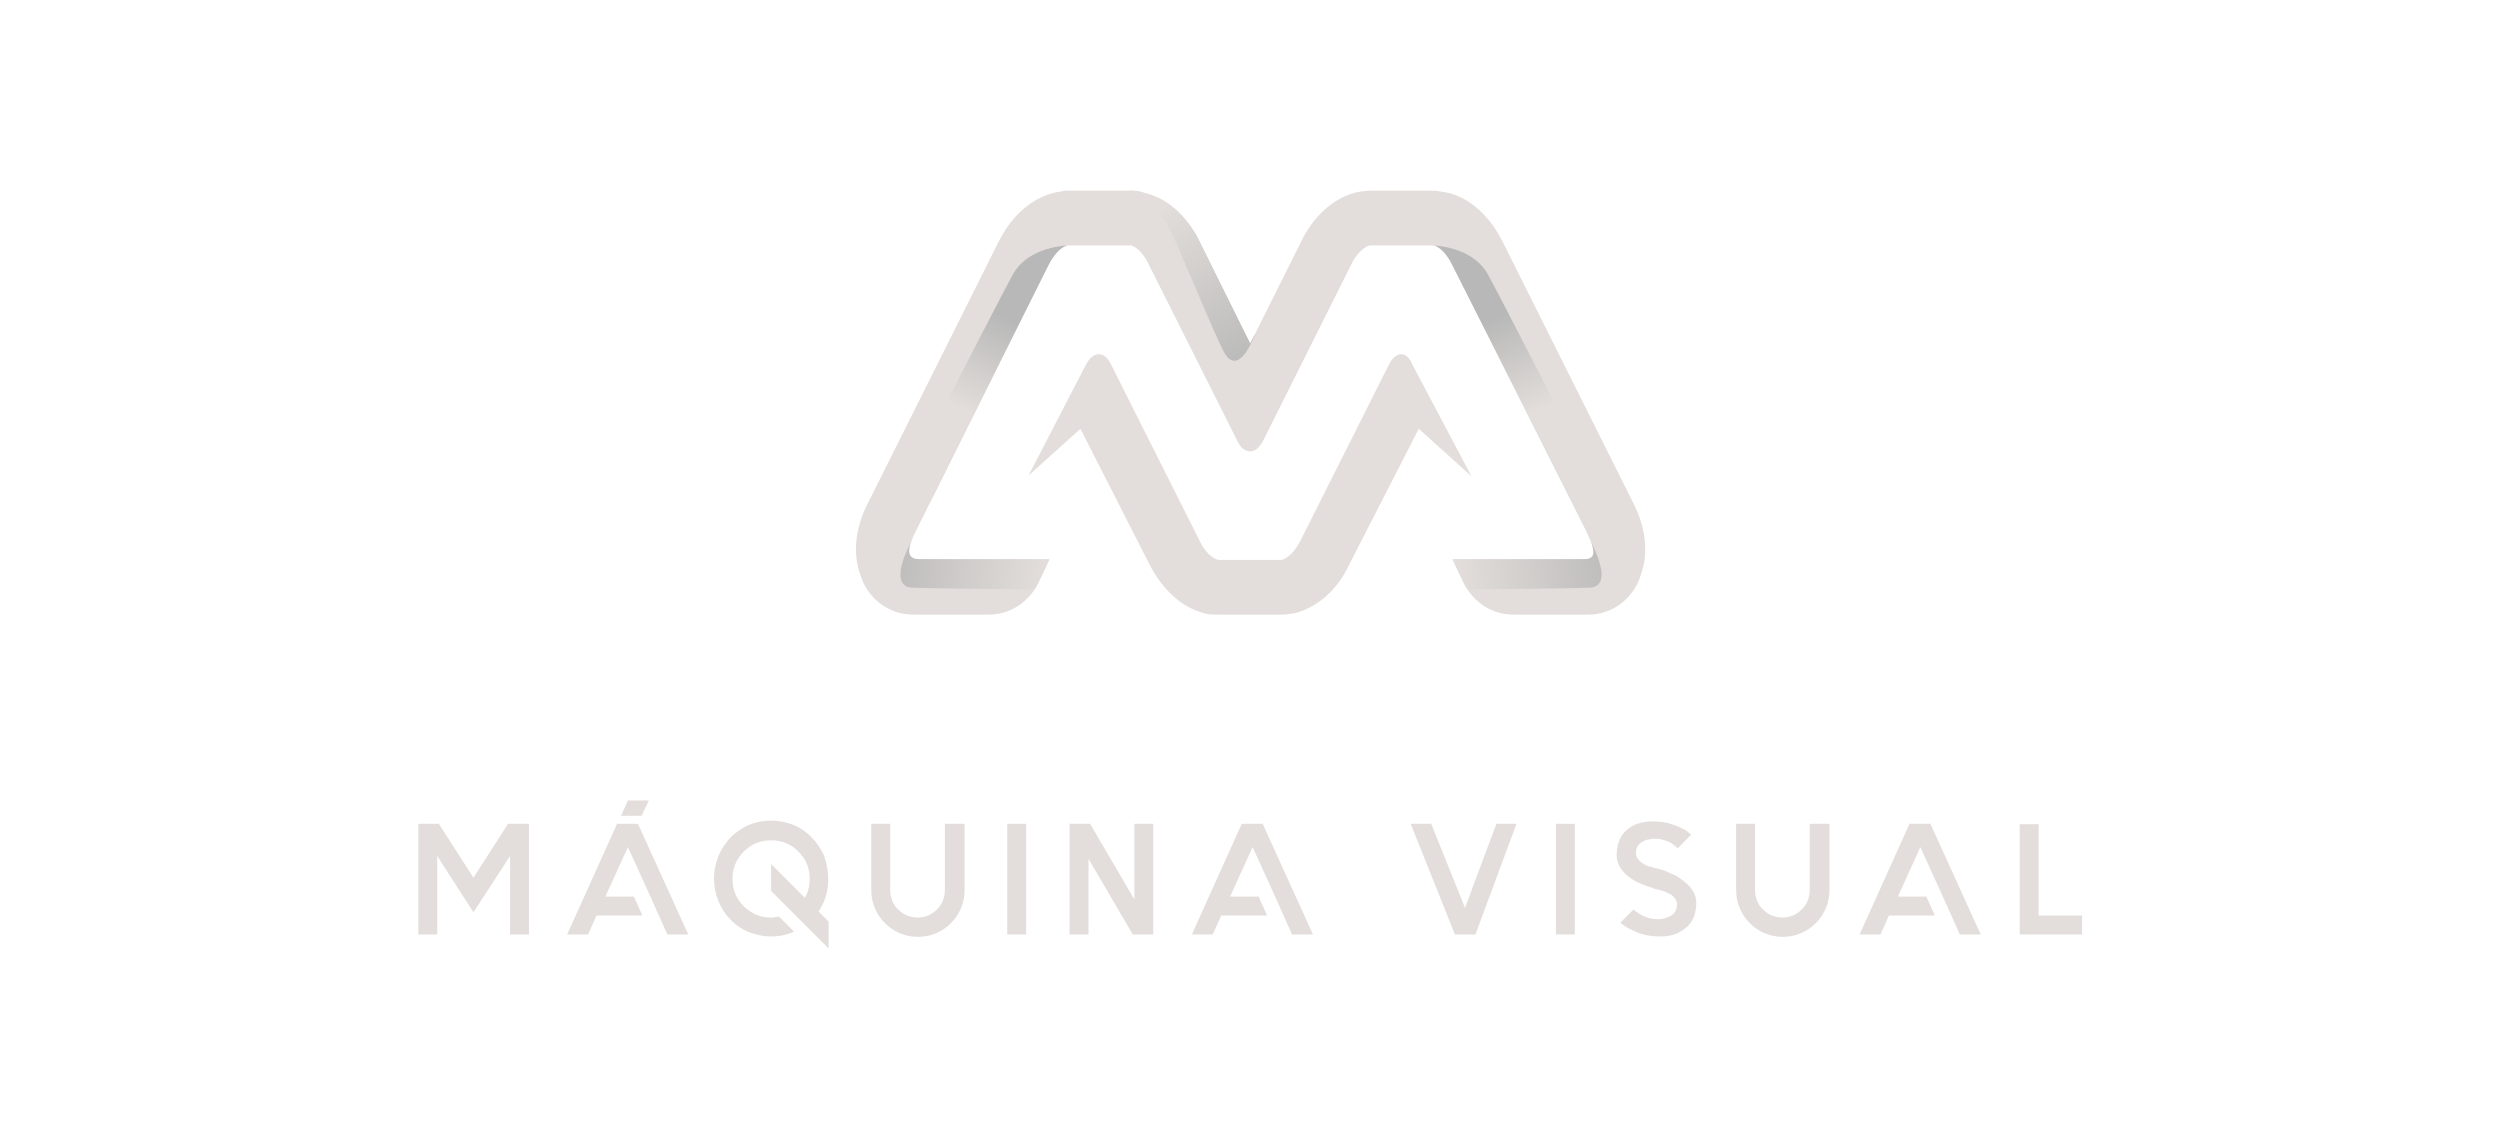
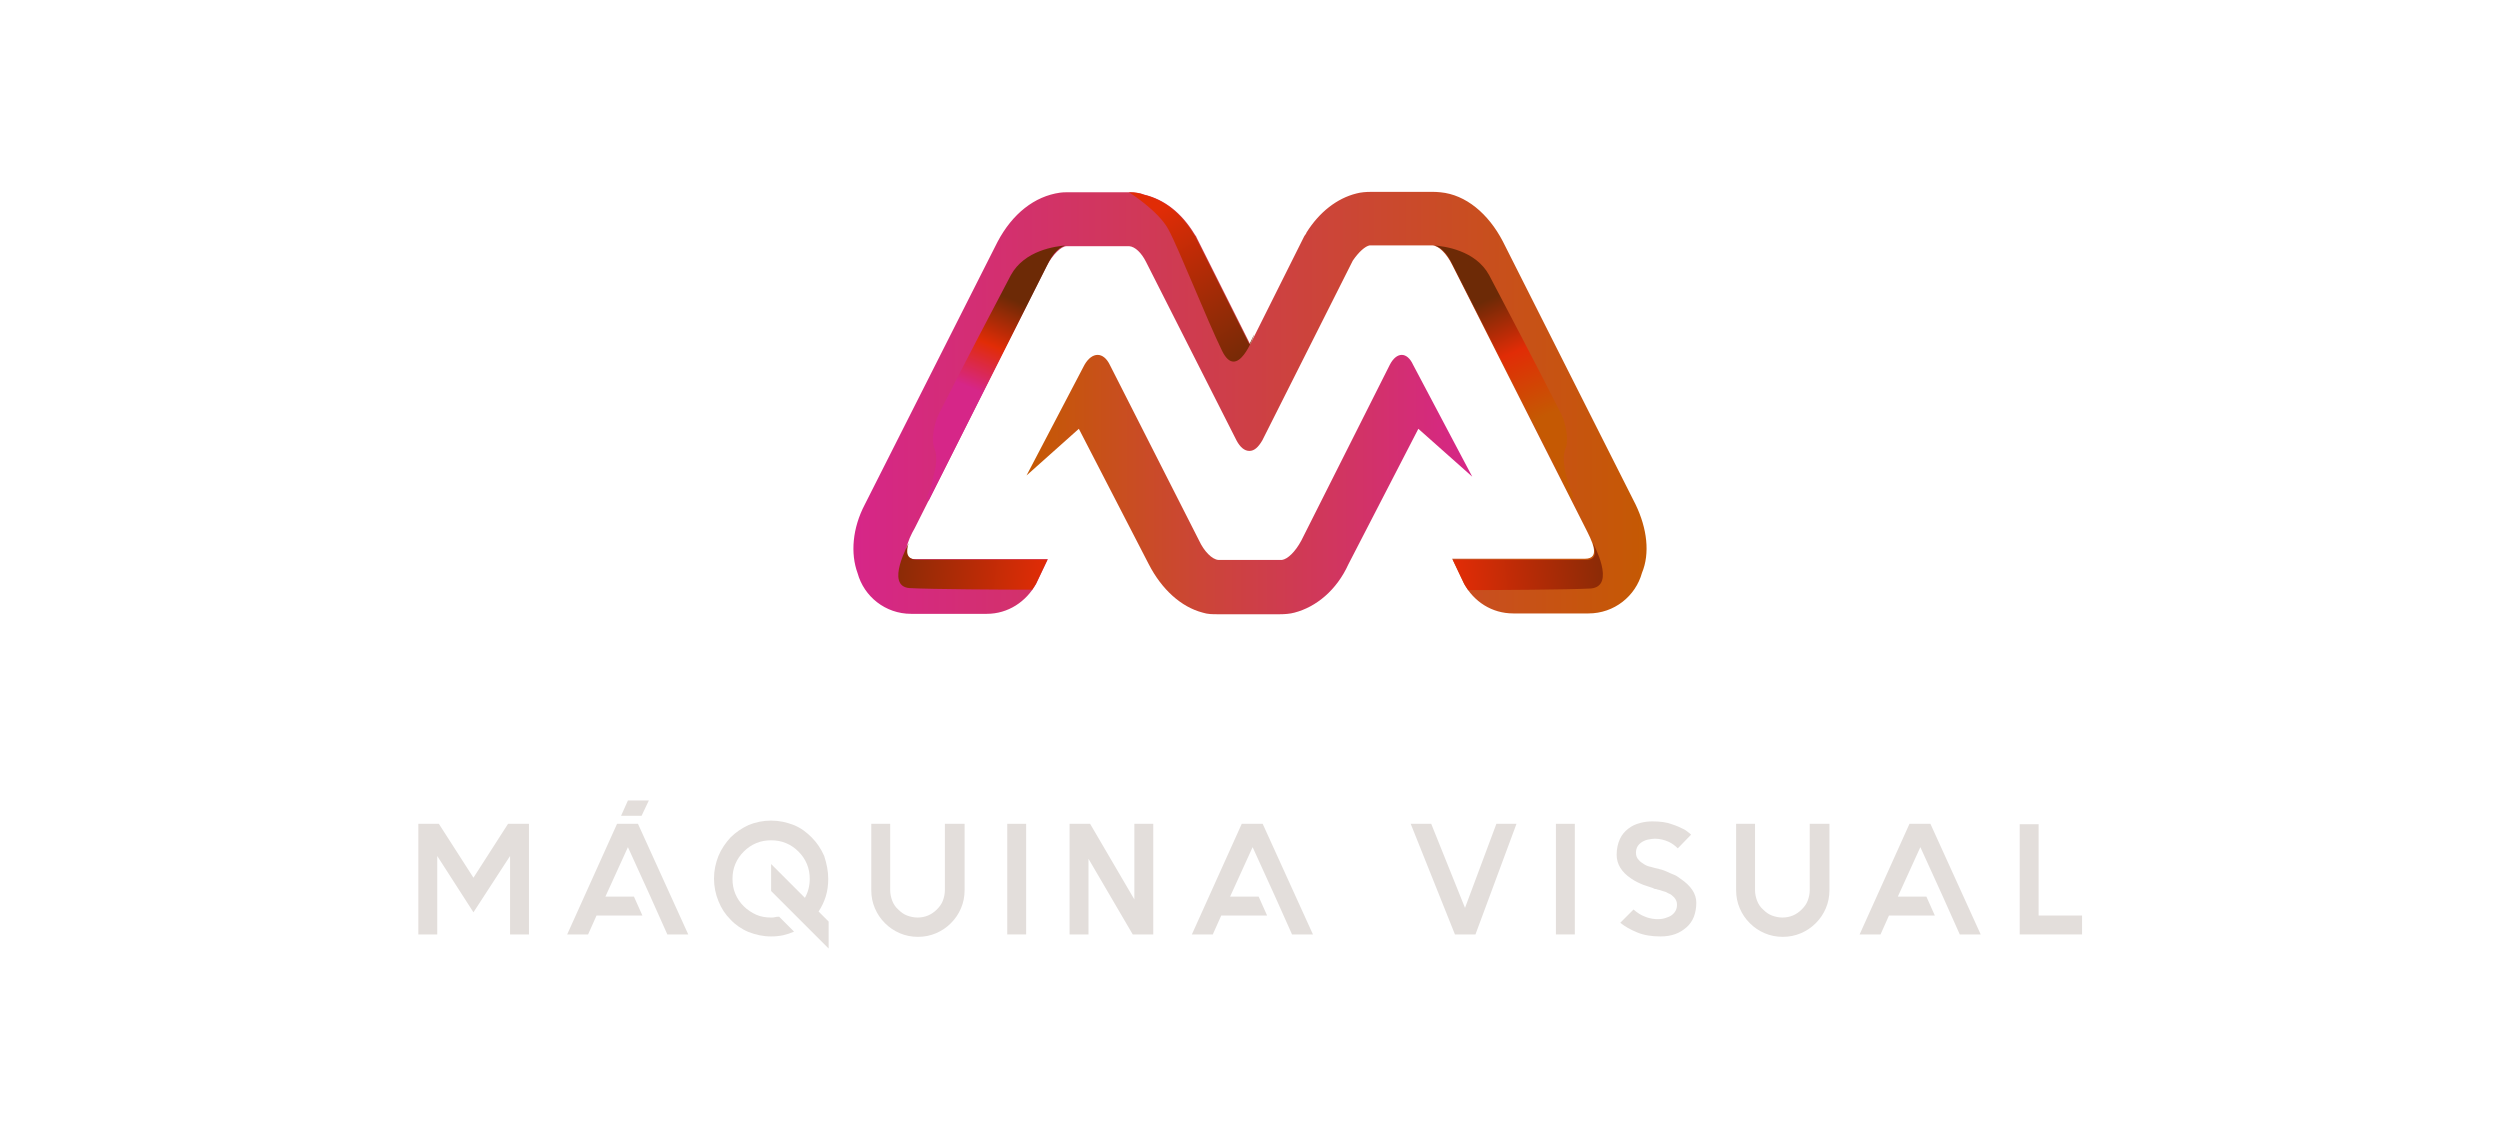
<svg xmlns="http://www.w3.org/2000/svg" version="1.1" id="Layer_1" x="0px" y="0px" viewBox="0 0 621.5 283.2" style="enable-background:new 0 0 621.5 283.2;" xml:space="preserve">
  <style type="text/css">
	.st0{fill:#E3DEDB;}
	.st1{fill:url(#SVGID_1_);}
	.st2{fill:url(#SVGID_2_);}
	.st3{fill:url(#SVGID_3_);}
	.st4{fill:url(#SVGID_4_);}
	.st5{fill:url(#SVGID_5_);}
	.st6{fill:url(#SVGID_6_);}
	.st7{fill:url(#SVGID_7_);}
+ 	.st8{fill:url(#SVGID_8_);}
+ 	.st9{fill:url(#SVGID_9_);}
</style>
-   <g>
-     <path class="st0" d="M406.2,125.4l-32.8-65.6c-3.6-7-9.2-11.6-15.4-12.2c-0.8-0.2-1.4-0.2-2-0.2h-15.2c-1.2,0-2.4,0.2-3.6,0.4   c-4.8,1.2-9.2,4.6-12.4,9.8c-0.2,0.4-0.4,0.6-0.6,1l-13.4,26.8l-13.2-26.6c-0.2-0.4-0.4-0.6-0.6-1c-3.2-5.2-7.4-8.6-12.4-9.8   c-1-0.4-2.2-0.6-3.6-0.6h-15.4c-0.6,0-1.2,0-1.8,0.2c-6.2,0.8-11.8,5.2-15.4,12.2l-32.8,65.6c-3,6-3.6,12.2-1.8,17.2   c1.6,5.8,6.8,10.2,13.2,10.2h18.8c5.2,0,9.8-3,12.2-7.6l2.9-6.1c-6.6,0-32.7,0-32.7,0l0,0c-3.8,0.2-1.8-4.7-0.2-7.7L260.6,66   c1.4-2.8,3.6-5,5-5H281c1.4,0.2,3,1.8,4.2,4l22.4,44.6c0.8,1.8,2,2.6,3.2,2.6s2.2-0.8,3.2-2.6l22.4-44.8c1.4-2.2,3-3.6,4.2-3.8l0,0   H356l0,0c1.6,0,3.6,2,5,4.8l33,65.6c1.4,3,4.1,7.7-0.1,7.7c0,0-28.8,0-32.8,0l2.9,6.1c2.4,4.6,7,7.6,12.2,7.6h18.6   c6.4,0,11.6-4.4,13.2-10.2C409.8,137.6,409.2,131.4,406.2,125.4z" />
-     <g>
-       <g>
-         <linearGradient id="SVGID_1_" gradientUnits="userSpaceOnUse" x1="361.42" y1="557.175" x2="382.42" y2="605.425" gradientTransform="matrix(1 0 0 1 0 -482)">
-           <stop offset="0.143" style="stop-color:#B8B8B8" />
-           <stop offset="0.63" style="stop-color:#E3DEDB" />
-         </linearGradient>
-         <path class="st1" d="M355,61h0.5C355.2,61,355,61,355,61z" />
-         <linearGradient id="SVGID_2_" gradientUnits="userSpaceOnUse" x1="361.882" y1="556.974" x2="382.882" y2="605.224" gradientTransform="matrix(1 0 0 1 0 -482)">
-           <stop offset="0.143" style="stop-color:#B8B8B8" />
-           <stop offset="0.63" style="stop-color:#E3DEDB" />
-         </linearGradient>
-         <path class="st2" d="M355.5,61c0.2,0,0.4,0,0.6,0c0,0-0.1,0-0.2,0H355.5z" />
-         <linearGradient id="SVGID_3_" gradientUnits="userSpaceOnUse" x1="367.841" y1="554.381" x2="388.841" y2="602.631" gradientTransform="matrix(1 0 0 1 0 -482)">
-           <stop offset="0.143" style="stop-color:#B8B8B8" />
-           <stop offset="0.63" style="stop-color:#E3DEDB" />
-         </linearGradient>
-         <path class="st3" d="M389.4,119.4c-1.5-5.4-0.8-7-0.5-8.2c0.7-2.2-0.1-6.3-1.1-8.3c-4.5-9-16.5-32.2-17.8-34.5     c-3.4-6.3-11-7.2-13.8-7.4c1.6,0.1,3.5,2.1,4.8,4.8l29.7,58.8c0-0.4,0.1-0.7,0.1-1.1C390.2,122.1,389.7,120.7,389.4,119.4z" />
-       </g>
-     </g>
-     <g>
-       <linearGradient id="SVGID_4_" gradientUnits="userSpaceOnUse" x1="412.983" y1="1178.612" x2="361.965" y2="1184.104" gradientTransform="matrix(1 0 0 1 0 -1040)">
-         <stop offset="5.284134e-02" style="stop-color:#B3B3B3" />
-         <stop offset="1" style="stop-color:#E3DEDB" />
-       </linearGradient>
-       <path class="st4" d="M395.6,134.9c0.8,2.2,1,4.1-1.7,4.1c0,0-28.8,0-32.8,0l2.9,6.1c0.3,0.5,0.5,0.9,0.8,1.4    c6.6,0,25-0.2,30.4-0.4C401.6,145.8,395.6,134.9,395.6,134.9z" />
-     </g>
-     <g>
-       <g>
-         <linearGradient id="SVGID_5_" gradientUnits="userSpaceOnUse" x1="-1168.588" y1="554.395" x2="-1147.599" y2="602.619" gradientTransform="matrix(-1 0 0 1 -914.6853 -482)">
-           <stop offset="0.143" style="stop-color:#B8B8B8" />
-           <stop offset="0.626" style="stop-color:#E3DEDB" />
-         </linearGradient>
-         <path class="st5" d="M232.3,119.4c1.5-5.4,0.8-7,0.5-8.2c-0.7-2.2,0.1-6.3,1.1-8.3c4.5-9,16.5-32.2,17.8-34.5     c3.4-6.3,11-7.2,13.9-7.4c-1.6,0.1-3.5,2.1-4.9,4.8l-29.4,58.9c0-0.4-0.3-0.8-0.3-1.2C231.5,122.1,232,120.7,232.3,119.4z" />
-       </g>
-     </g>
-     <g>
-       <linearGradient id="SVGID_6_" gradientUnits="userSpaceOnUse" x1="-1123.675" y1="1178.609" x2="-1174.694" y2="1184.101" gradientTransform="matrix(-1 0 0 1 -914.6853 -1040)">
-         <stop offset="4.669190e-02" style="stop-color:#B3B3B3" />
-         <stop offset="1" style="stop-color:#E3DEDB" />
-       </linearGradient>
-       <path class="st6" d="M226.4,134.9c-0.8,2.2-0.6,4.1,2.1,4.1c0,0,28.4,0,32.4,0l-2.9,6.1c-0.3,0.5-0.5,0.9-0.8,1.4    c-6.6,0-25-0.2-30.4-0.4C220.4,145.8,226.4,134.9,226.4,134.9z" />
-     </g>
-     <g>
-       <linearGradient id="SVGID_7_" gradientUnits="userSpaceOnUse" x1="313.59" y1="575.102" x2="287.59" y2="534.102" gradientTransform="matrix(1 0 0 1 0 -482)">
-         <stop offset="4.669190e-02" style="stop-color:#B8B8B8" />
-         <stop offset="0.996" style="stop-color:#E3DEDB" />
-       </linearGradient>
-       <path class="st7" d="M290.7,56.8c2.4,4.6,9.5,22.4,13.3,30.2s8-3.8,8-4l-1.2,2.4l-13.2-26.6c-0.2-0.4-0.4-0.6-0.6-1    c-3.2-5.2-7.4-8.6-12.4-9.8c-1-0.4-2.2-0.6-3.6-0.6h-0.2l0,0C280.8,47.4,288.3,52.1,290.7,56.8z" />
-     </g>
-     <path class="st0" d="M365.8,118.4l-14.7-27.8c-1.4-3.4-4-3.4-5.8,0l-22,43.8c-1.4,2.8-3.4,4.6-4.8,4.8H303   c-1.6-0.2-3.6-2.2-4.8-4.8l-22-43.8c-1.6-3.4-4.4-3.4-6.2,0l-14.3,27.6l12.9-11.6l17.2,33.8c3.2,6.2,8,10.6,13.4,12   c1.2,0.4,2.4,0.4,3.6,0.4h15.6c1.2,0,2.4-0.2,3.6-0.4c5.4-1.4,10.4-5.6,13.4-12l17.3-33.8L365.8,118.4z" />
-   </g>
  <g>
    <path class="st0" d="M131.5,204.8v27.5h-4.7v-19.5l-9.1,14l-9-14v19.5H104v-27.5h5.1l8.6,13.4l8.6-13.4H131.5z" />
    <path class="st0" d="M171.1,232.3h-5.2l-2.1-4.7l-2.1-4.7l-5.6-12.3l-5.6,12.3h7.1l2.1,4.7h-11.4l-2.1,4.7H141l12.4-27.5h5.2   L171.1,232.3z" />
    <path class="st0" d="M205.9,218.5c0,1.5-0.2,3-0.6,4.3s-1,2.6-1.8,3.8l2.5,2.5v6.7l-14.3-14.3v-6.7l8.4,8.4c0.8-1.4,1.2-3,1.2-4.7   c0-1.3-0.2-2.5-0.7-3.7s-1.2-2.2-2.1-3.1c-0.9-0.9-1.9-1.6-3.1-2.1s-2.4-0.7-3.7-0.7s-2.5,0.2-3.7,0.7s-2.2,1.2-3.1,2.1   c-0.9,0.9-1.6,1.9-2.1,3.1s-0.7,2.4-0.7,3.7s0.2,2.5,0.7,3.7s1.2,2.2,2.1,3.1c0.9,0.9,2,1.6,3.1,2.1s2.4,0.7,3.7,0.7   c0.3,0,0.7,0,1-0.1s0.6-0.1,1-0.1l3.7,3.7c-0.9,0.4-1.8,0.7-2.7,0.9c-1,0.2-1.9,0.3-3,0.3c-2,0-3.8-0.4-5.6-1.1   c-1.7-0.7-3.3-1.8-4.5-3.1c-1.3-1.3-2.3-2.8-3-4.6c-0.7-1.7-1.1-3.6-1.1-5.6s0.4-3.8,1.1-5.6c0.7-1.7,1.8-3.3,3-4.6   c1.3-1.3,2.8-2.3,4.5-3.1c1.7-0.7,3.6-1.1,5.6-1.1s3.8,0.4,5.6,1.1s3.2,1.8,4.5,3.1s2.3,2.8,3.1,4.6   C205.5,214.7,205.9,216.5,205.9,218.5z" />
    <path class="st0" d="M239.8,204.8v16.5c0,1.6-0.3,3.1-0.9,4.5c-0.6,1.4-1.4,2.6-2.5,3.7s-2.3,1.9-3.7,2.5s-2.9,0.9-4.5,0.9   s-3.1-0.3-4.5-0.9c-1.4-0.6-2.6-1.4-3.7-2.5s-1.9-2.3-2.5-3.7s-0.9-2.9-0.9-4.5v-16.5h4.7v16.5c0,0.9,0.2,1.8,0.5,2.6   s0.8,1.6,1.5,2.2c0.7,0.7,1.4,1.2,2.2,1.5s1.7,0.5,2.6,0.5c1.9,0,3.5-0.7,4.8-2c0.7-0.7,1.2-1.4,1.5-2.2s0.5-1.7,0.5-2.6v-16.5   H239.8z" />
    <path class="st0" d="M255.1,232.3h-4.7v-27.5h4.7V232.3z" />
    <path class="st0" d="M286.7,204.8v27.5h-5.1l-11-18.8v18.8h-4.7v-27.5h5.1l11,18.8v-18.8H286.7z" />
    <path class="st0" d="M326.4,232.3h-5.2l-2.1-4.7l-2.1-4.7l-5.6-12.3l-5.6,12.3h7.1l2.1,4.7h-11.4l-2.1,4.7h-5.2l12.4-27.5h5.2   L326.4,232.3z" />
    <path class="st0" d="M361.7,232.3l-11-27.5h5.1l8.4,20.9l7.8-20.9h5l-10.2,27.5H361.7z" />
    <path class="st0" d="M391.5,232.3h-4.7v-27.5h4.7V232.3z" />
    <path class="st0" d="M421.7,224.4c0,1.3-0.2,2.4-0.6,3.5c-0.4,1-1,1.9-1.8,2.6c-0.8,0.7-1.7,1.3-2.8,1.7c-1.1,0.4-2.3,0.6-3.7,0.6   c-2.2,0-4.1-0.3-5.8-1c-1.7-0.7-3.1-1.5-4.2-2.4l3.3-3.3c0.9,0.8,1.8,1.4,2.9,1.8c0.7,0.3,1.3,0.4,1.8,0.5c0.6,0.1,1,0.1,1.4,0.1   c0.7,0,1.3-0.1,1.9-0.3s1.1-0.4,1.5-0.7c0.9-0.7,1.3-1.5,1.3-2.6c0-0.7-0.2-1.2-0.7-1.8c-0.4-0.4-0.8-0.8-1.4-1   c-0.5-0.3-1-0.5-1.5-0.6c-0.5-0.2-1-0.3-1.4-0.4c-0.1-0.1-0.2-0.1-0.4-0.1c-0.1,0-0.2,0-0.3-0.1c-0.1,0-0.1,0-0.2-0.1   c-0.5-0.2-1.3-0.4-2.4-0.8c-1-0.4-2.1-0.9-3.1-1.6c-2.4-1.6-3.6-3.6-3.6-5.9c0-1.5,0.3-2.8,0.8-3.9s1.2-1.9,2.1-2.6   s1.8-1.1,2.9-1.4s2.1-0.4,3.1-0.4c1.9,0,3.5,0.2,4.8,0.7c1.3,0.4,2.3,0.9,3.1,1.3c0.4,0.2,0.7,0.5,1,0.7s0.5,0.4,0.7,0.6l-3.3,3.4   c-0.7-0.7-1.4-1.2-2.2-1.6c-1.1-0.5-2.3-0.8-3.5-0.8c-0.5,0-1,0.1-1.6,0.2s-1,0.3-1.4,0.5c-1.2,0.7-1.7,1.6-1.7,2.8   c0,0.7,0.2,1.3,0.7,1.8c0.3,0.4,0.8,0.7,1.4,1.1c0.5,0.3,1,0.5,1.6,0.6c0.6,0.2,1.1,0.3,1.5,0.4l0.5,0.1c0.1,0.1,0.4,0.1,0.7,0.2   c0.4,0.1,0.8,0.3,1.3,0.5s1,0.5,1.6,0.7s1.2,0.6,1.7,1C420.4,220.2,421.7,222.2,421.7,224.4z" />
    <path class="st0" d="M454.8,204.8v16.5c0,1.6-0.3,3.1-0.9,4.5s-1.4,2.6-2.5,3.7s-2.3,1.9-3.7,2.5c-1.4,0.6-2.9,0.9-4.5,0.9   s-3.1-0.3-4.5-0.9c-1.4-0.6-2.6-1.4-3.7-2.5s-1.9-2.3-2.5-3.7s-0.9-2.9-0.9-4.5v-16.5h4.7v16.5c0,0.9,0.2,1.8,0.5,2.6   s0.8,1.6,1.5,2.2c0.7,0.7,1.4,1.2,2.2,1.5c0.8,0.3,1.7,0.5,2.6,0.5c1.9,0,3.5-0.7,4.8-2c0.7-0.7,1.2-1.4,1.5-2.2s0.5-1.7,0.5-2.6   v-16.5H454.8z" />
    <path class="st0" d="M492.4,232.3h-5.2l-2.1-4.7l-2.1-4.7l-5.6-12.3l-5.6,12.3h7.1l2.1,4.7h-11.4l-2.1,4.7h-5.2l12.4-27.5h5.2   L492.4,232.3z" />
    <path class="st0" d="M517.6,227.6v4.7h-10.8h-4.7v-4.7v-22.7h4.7v22.7H517.6z" />
  </g>
  <polygon class="st0" points="159.5,202.8 161.3,199 156.1,199 154.4,202.8 " />
+   <g>
+     <linearGradient id="SVGID_1_" gradientUnits="userSpaceOnUse" x1="409.334" y1="1352.171" x2="212.217" y2="1352.171" gradientTransform="matrix(1 0 0 1 0 -1252)">
+       <stop offset="0" style="stop-color:#C55903" />
+       <stop offset="1" style="stop-color:#D62688" />
+     </linearGradient>
+     <path class="st1" d="M406.6,125.4l-33-65.4c-3.6-6.9-9.2-11.6-15.5-12.2c-0.9-0.1-1.5-0.1-2-0.1h-15.3c-1.2,0-2.5,0.1-3.6,0.4   c-4.8,1.2-9.2,4.6-12.4,9.7c-0.1,0.4-0.4,0.6-0.6,1l-13.4,26.8l-13.3-26.5c-0.1-0.4-0.4-0.6-0.6-1c-3.2-5.2-7.4-8.5-12.4-9.7   c-1-0.4-2.2-0.6-3.6-0.6h-15.6c-0.6,0-1.2,0-1.8,0.1c-6.3,0.9-11.8,5.2-15.5,12.2l-33,65.3c-3.1,5.9-3.6,12.2-1.8,17.1   c1.6,5.8,6.9,10.1,13.3,10.1h18.8c5.3,0,9.8-3,12.3-7.5l2.9-6.1c-6.6,0-33,0-33,0l0,0c-3.8,0.1-1.8-4.8-0.1-7.7l32.8-65.2   c1.5-2.8,3.6-4.9,5-4.9h15.5c1.5,0.1,3.1,1.7,4.2,3.9l22.5,44.4c0.9,1.7,2,2.6,3.2,2.6s2.2-0.9,3.2-2.6l22.5-44.7   c1.5-2.2,3.1-3.6,4.2-3.8l0,0H356l0,0c1.6,0,3.6,2,5,4.8l33.1,65.4c1.5,3,4.1,7.7-0.1,7.7c0,0-28.9,0-33,0l2.9,6.1   c2.5,4.6,7,7.5,12.3,7.5h18.7c6.4,0,11.7-4.3,13.3-10.1C410.2,137.6,409.5,131.4,406.6,125.4z" />
+     <g>
+       <g>
+         <linearGradient id="SVGID_2_" gradientUnits="userSpaceOnUse" x1="361.627" y1="1327.467" x2="382.728" y2="1375.947" gradientTransform="matrix(1 0 0 1 0 -1252)">
+           <stop offset="4.669190e-02" style="stop-color:#6D2A06" />
+           <stop offset="0.325" style="stop-color:#E12C06" />
+           <stop offset="0.658" style="stop-color:#C55903" />
+         </linearGradient>
+         <path class="st2" d="M355.1,61.2h0.6C355.4,61.2,355.1,61.2,355.1,61.2z" />
+         <linearGradient id="SVGID_3_" gradientUnits="userSpaceOnUse" x1="362.118" y1="1327.253" x2="383.218" y2="1375.734" gradientTransform="matrix(1 0 0 1 0 -1252)">
+           <stop offset="4.669190e-02" style="stop-color:#6D2A06" />
+           <stop offset="0.325" style="stop-color:#E12C06" />
+           <stop offset="0.658" style="stop-color:#C55903" />
+         </linearGradient>
+         <path class="st3" d="M355.7,61.2c0.1,0,0.4,0,0.6,0h-0.1H355.7z" />
+         <linearGradient id="SVGID_4_" gradientUnits="userSpaceOnUse" x1="368.045" y1="1324.572" x2="389.017" y2="1372.757" gradientTransform="matrix(1 0 0 1 0 -1252)">
+           <stop offset="4.669190e-02" style="stop-color:#6D2A06" />
+           <stop offset="0.325" style="stop-color:#E12C06" />
+           <stop offset="0.658" style="stop-color:#C55903" />
+         </linearGradient>
+         <path class="st4" d="M389.7,119.5c-1.5-5.4-0.9-6.9-0.4-8.3c0.7-2.2-0.1-6.2-1.2-8.3c-4.5-9-16.6-32.1-17.9-34.5     c-3.4-6.2-11.1-7.2-13.9-7.4c1.6,0.1,3.5,2,4.8,4.8l29.9,58.8c0-0.4,0-0.7,0.1-1.2C390.6,122.1,390.1,120.8,389.7,119.5z" />
+       </g>
+     </g>
+     <g>
+       <linearGradient id="SVGID_5_" gradientUnits="userSpaceOnUse" x1="413.435" y1="1948.733" x2="362.169" y2="1954.252" gradientTransform="matrix(1 0 0 1 0 -1810)">
+         <stop offset="4.669190e-02" style="stop-color:#6D2A06" />
+         <stop offset="1" style="stop-color:#E12C06" />
+       </linearGradient>
+       <path class="st5" d="M396,135c0.7,2.2,1,4.2-1.8,4.2c0,0-28.9,0-33,0l2.9,6.1c0.3,0.4,0.6,1,0.9,1.4c6.7,0,25.1-0.1,30.5-0.4    C401.9,145.7,396,135,396,135z" />
+     </g>
+     <g>
+       <g>
+         <linearGradient id="SVGID_6_" gradientUnits="userSpaceOnUse" x1="-3117.812" y1="1324.537" x2="-3096.852" y2="1372.696" gradientTransform="matrix(-1 0 0 1 -2864.331 -1252)">
+           <stop offset="4.669190e-02" style="stop-color:#6D2A06" />
+           <stop offset="0.285" style="stop-color:#E12C06" />
+           <stop offset="0.51" style="stop-color:#D62688" />
+         </linearGradient>
+         <path class="st6" d="M231.8,119.5c1.5-5.4,0.9-6.9,0.4-8.3c-0.7-2.2,0.1-6.2,1.2-8.3c4.5-9,16.6-32.1,17.9-34.5     c3.4-6.2,11.1-7.2,13.9-7.4c-1.6,0.1-3.5,2-4.8,4.8l-29.6,58.8c0-0.4-0.3-0.9-0.3-1.2C231.1,122.1,231.5,120.8,231.8,119.5z" />
+       </g>
+     </g>
+     <g>
+       <linearGradient id="SVGID_7_" gradientUnits="userSpaceOnUse" x1="-3072.773" y1="1948.678" x2="-3124.039" y2="1954.197" gradientTransform="matrix(-1 0 0 1 -2864.331 -1810)">
+         <stop offset="4.669190e-02" style="stop-color:#6D2A06" />
+         <stop offset="1" style="stop-color:#E12C06" />
+       </linearGradient>
+       <path class="st7" d="M225.9,135c-0.7,2.2-0.6,4.1,2,4.1c0,0,28.6,0,32.5,0l-2.9,6.1c-0.3,0.4-0.6,1-0.9,1.4    c-6.7,0-25.1-0.1-30.5-0.4C219.9,145.7,226,135,225.9,135z" />
+     </g>
+     <g>
+       <linearGradient id="SVGID_8_" gradientUnits="userSpaceOnUse" x1="313.341" y1="1345.365" x2="287.357" y2="1304.389" gradientTransform="matrix(1 0 0 1 0 -1252)">
+         <stop offset="4.669190e-02" style="stop-color:#6D2A06" />
+         <stop offset="1" style="stop-color:#E12C06" />
+       </linearGradient>
+       <path class="st8" d="M290.5,57.1c2.5,4.6,9.5,22.3,13.3,30.1s8-3.8,8-4.1l-1.2,2.5l-13.3-26.5c-0.1-0.4-0.4-0.6-0.6-1    c-3.2-5.2-7.4-8.5-12.4-9.7c-1-0.4-2.2-0.6-3.6-0.6h-0.1l0,0C280.6,47.7,288.1,52.5,290.5,57.1z" />
+     </g>
+     <linearGradient id="SVGID_9_" gradientUnits="userSpaceOnUse" x1="255.326" y1="1372.495" x2="366.035" y2="1372.495" gradientTransform="matrix(1 0 0 1 0 -1252)">
+       <stop offset="0" style="stop-color:#C55903" />
+       <stop offset="1" style="stop-color:#D62688" />
+     </linearGradient>
+     <path class="st9" d="M366,118.5l-14.7-27.8c-1.5-3.3-4.1-3.3-5.8,0l-22,43.7c-1.5,2.8-3.4,4.6-4.8,4.8h-15.8   c-1.6-0.1-3.6-2.2-4.8-4.8l-22.2-43.7c-1.6-3.3-4.4-3.3-6.3,0l-14.4,27.5l13-11.6l17.4,33.7c3.2,6.2,8,10.6,13.4,12   c1.2,0.4,2.5,0.4,3.6,0.4h15.6c1.2,0,2.5-0.1,3.6-0.4c5.4-1.4,10.5-5.6,13.4-12l17.4-33.7L366,118.5z" />
+   </g>
</svg>
